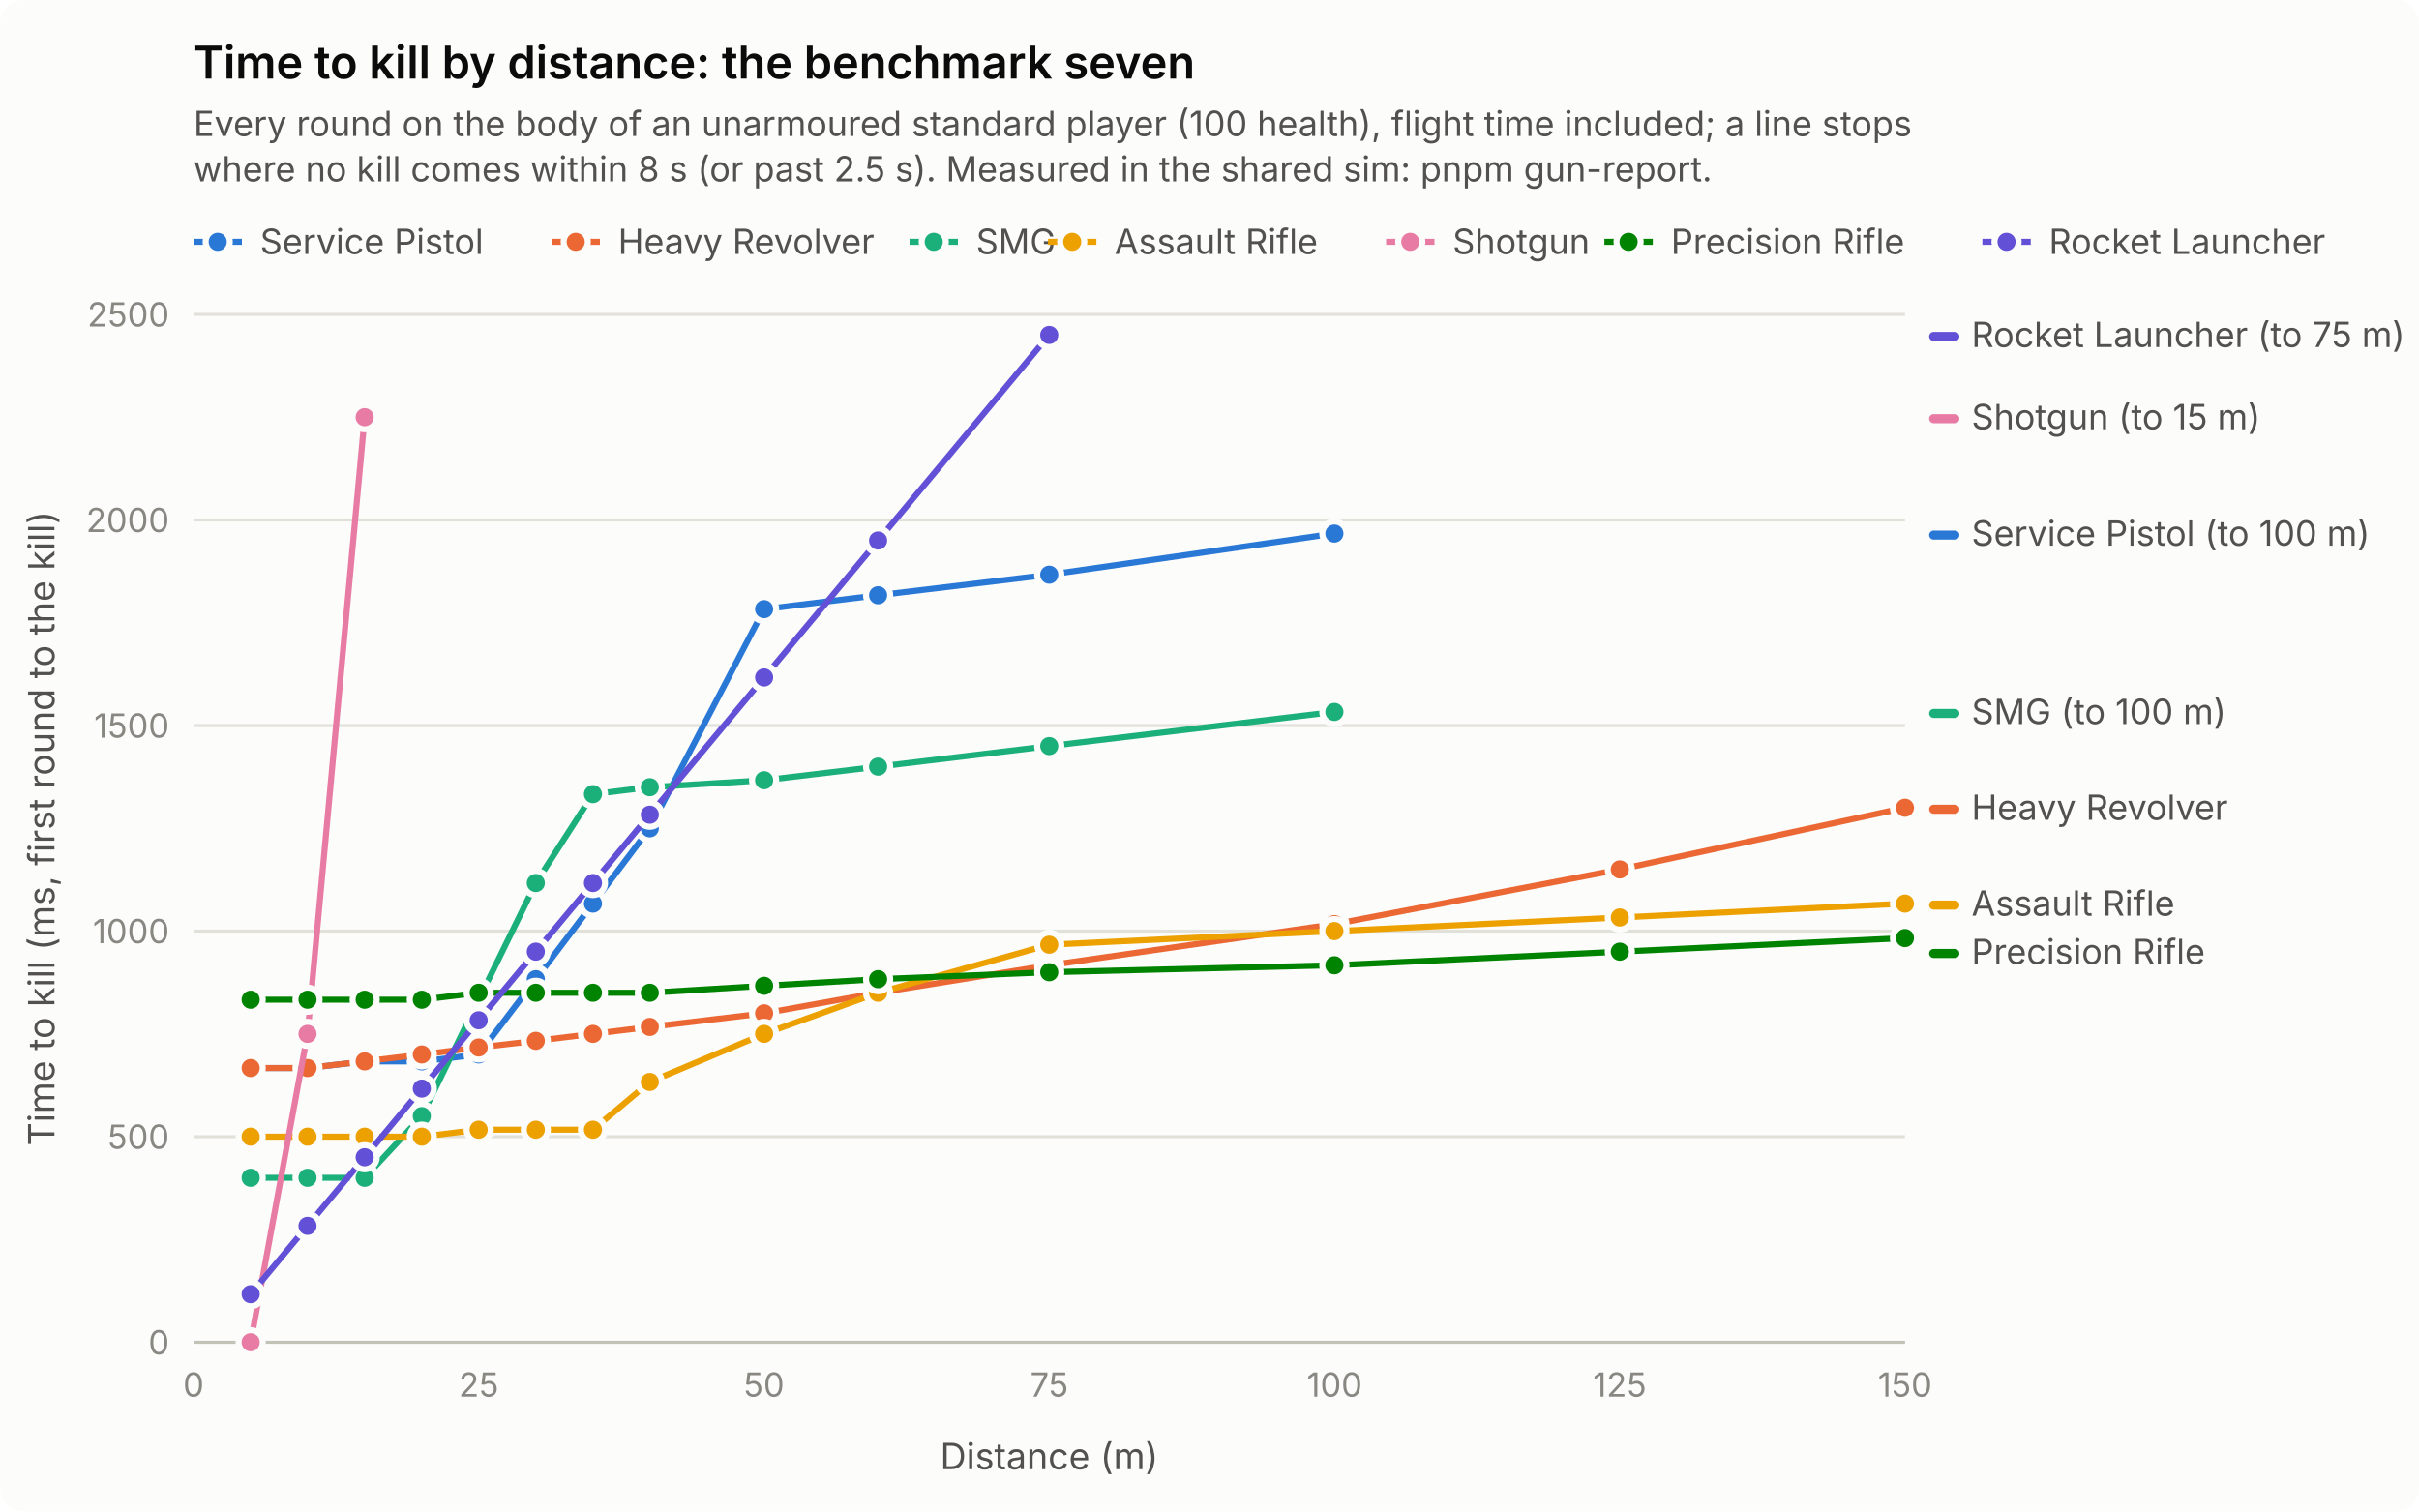
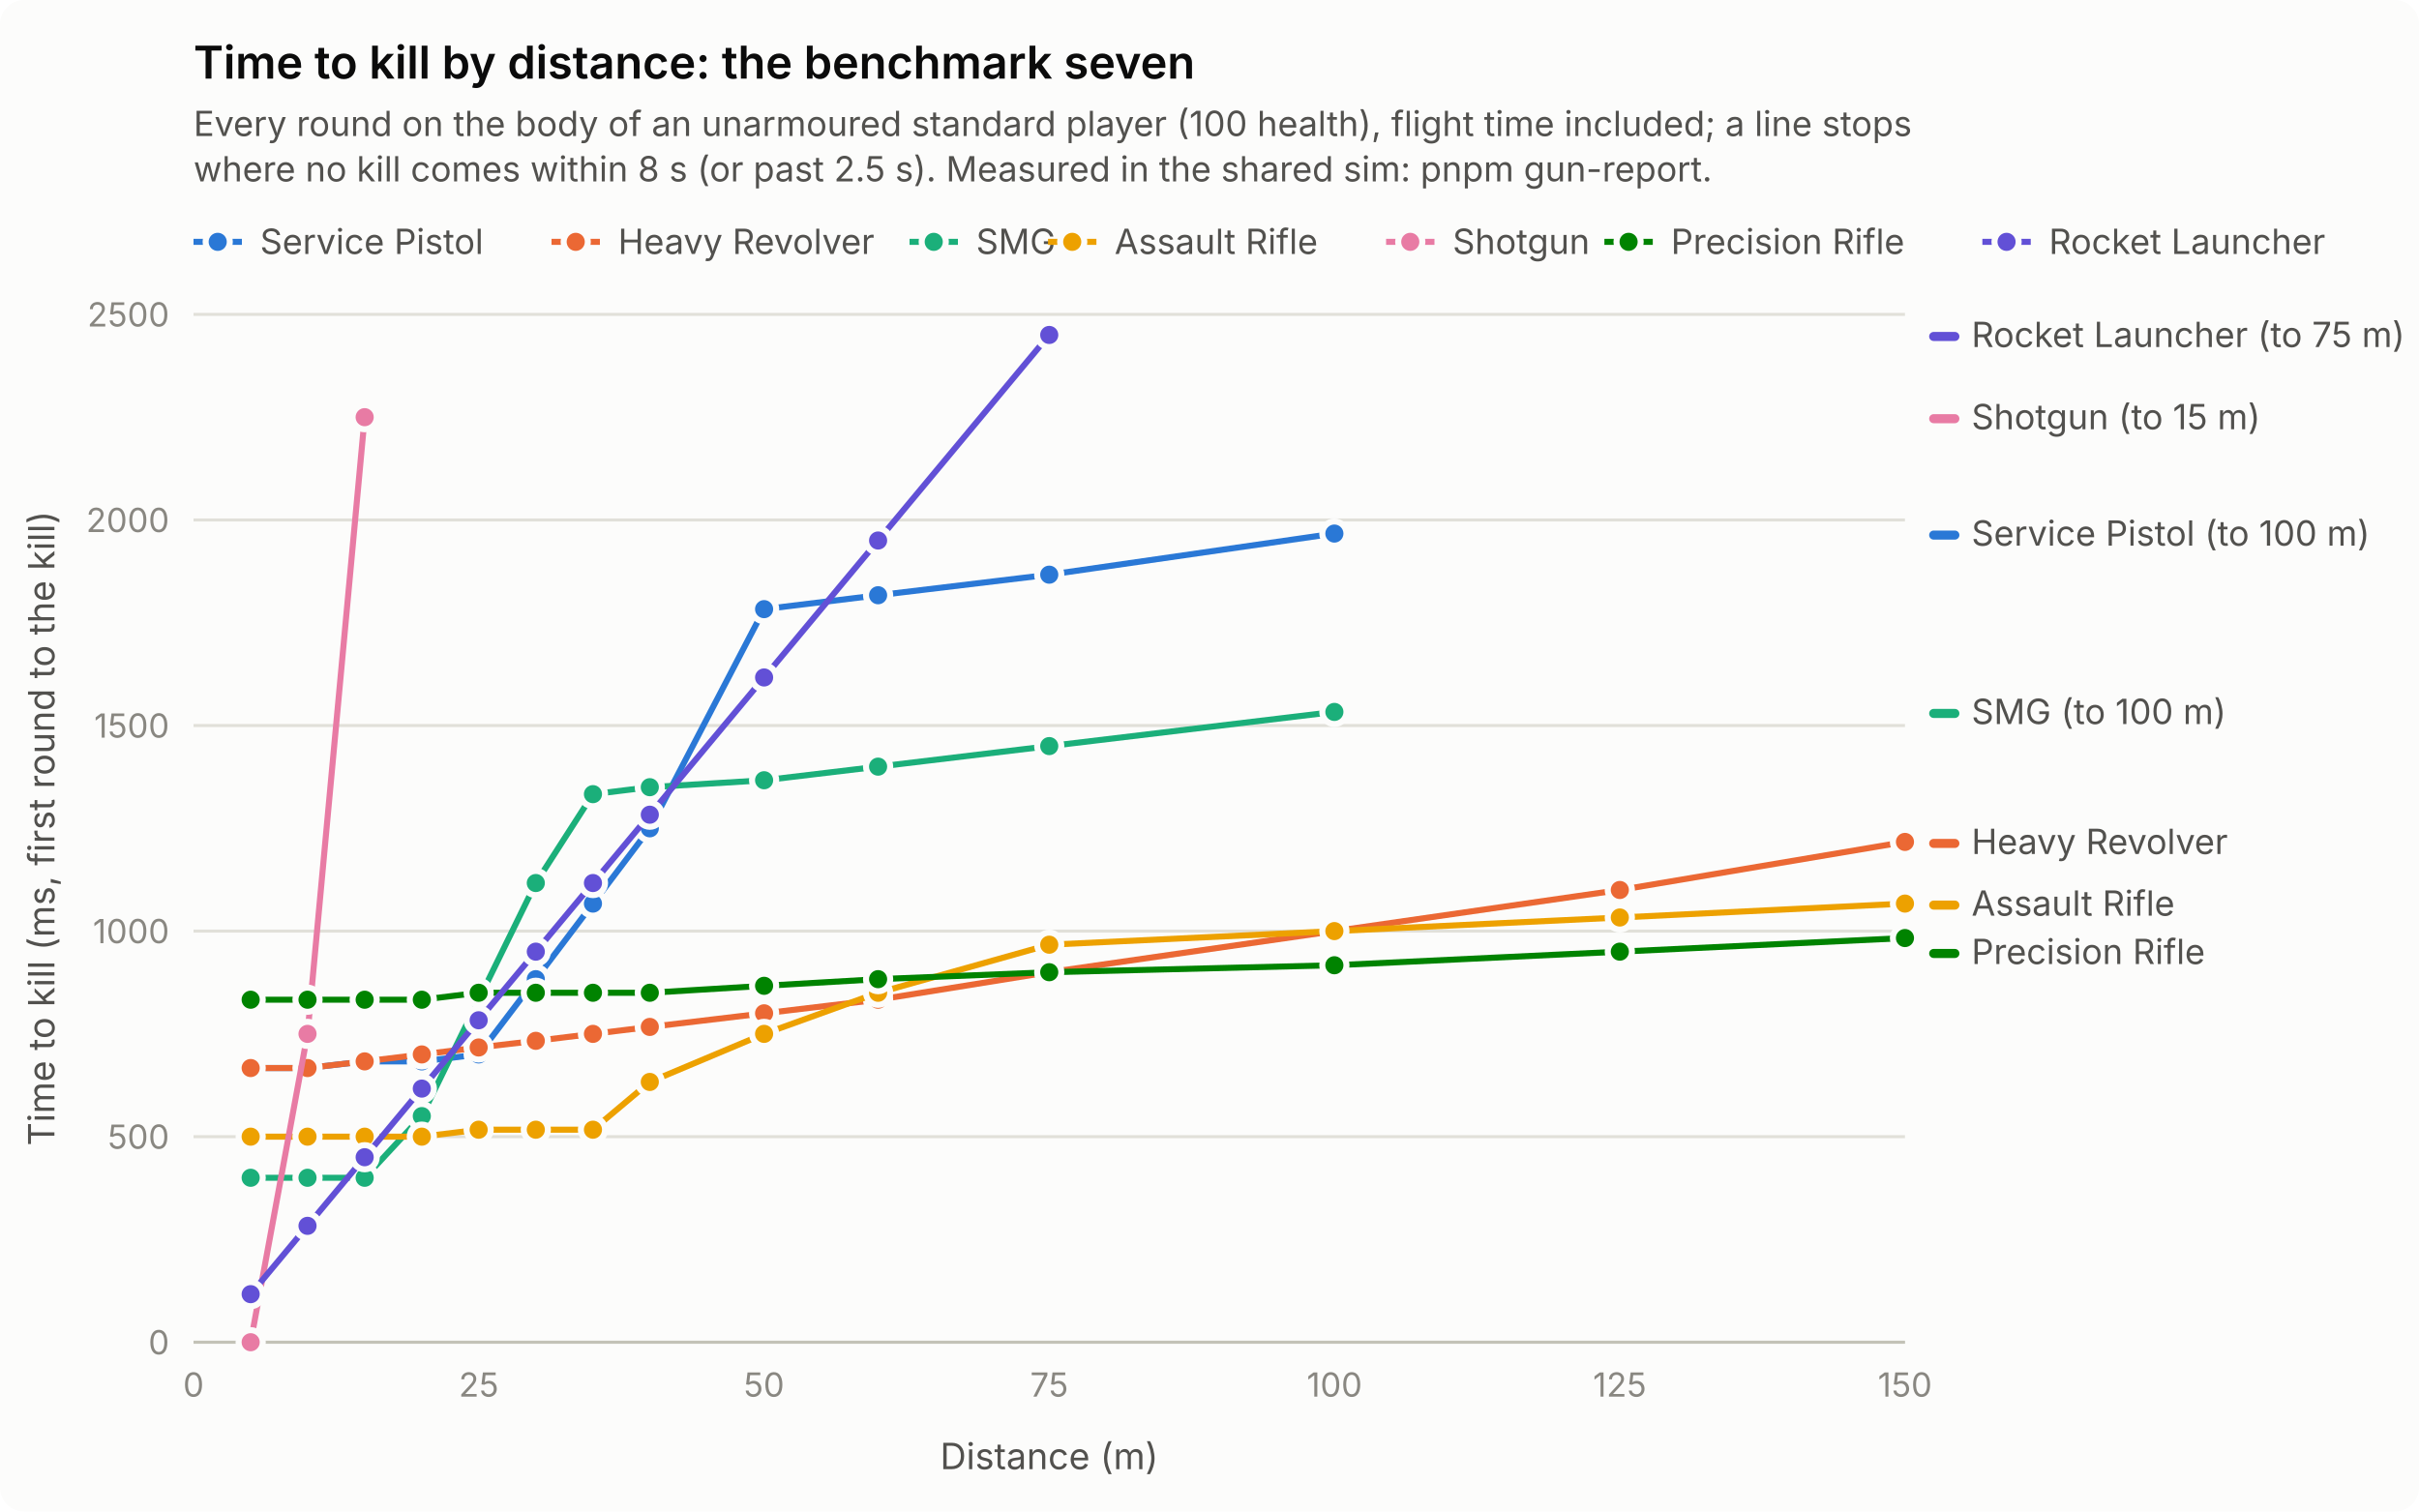
<svg xmlns="http://www.w3.org/2000/svg" viewBox="0 0 800 500" width="800" height="500" role="img" aria-label="Time to kill against distance for the seven benchmark weapons">
  <style>.bg{fill:#fcfcfb}.ink{fill:#0b0b0b}.ink2{fill:#52514e}.tick{fill:#898781;font-size:11px;font-variant-numeric:tabular-nums}.grid{stroke:#e1e0d9;stroke-width:1}.axis{stroke:#c3c2b7;stroke-width:1}.ring{stroke:#fcfcfb}.s0{stroke:#2a78d6}.d0{fill:#2a78d6}.k0{fill:#2a78d6}.s1{stroke:#eb6834}.d1{fill:#eb6834}.k1{fill:#eb6834}.s2{stroke:#1baf7a}.d2{fill:#1baf7a}.k2{fill:#1baf7a}.s3{stroke:#eda100}.d3{fill:#eda100}.k3{fill:#eda100}.s4{stroke:#e87ba4}.d4{fill:#e87ba4}.k4{fill:#e87ba4}.s5{stroke:#008300}.d5{fill:#008300}.k5{fill:#008300}.s6{stroke:#6250d6}.d6{fill:#6250d6}.k6{fill:#6250d6}@media (prefers-color-scheme: dark){.bg{fill:#1a1a19}.ink{fill:#f0efec}.ink2{fill:#c3c2b7}.grid{stroke:#2c2c2a}.axis{stroke:#383835}.ring{stroke:#1a1a19}.s0{stroke:#3987e5}.d0{fill:#3987e5}.k0{fill:#3987e5}.s1{stroke:#d95926}.d1{fill:#d95926}.k1{fill:#d95926}.s2{stroke:#199e70}.d2{fill:#199e70}.k2{fill:#199e70}.s3{stroke:#c98500}.d3{fill:#c98500}.k3{fill:#c98500}.s4{stroke:#d55181}.d4{fill:#d55181}.k4{fill:#d55181}.s5{stroke:#008300}.d5{fill:#008300}.k5{fill:#008300}.s6{stroke:#9085e9}.d6{fill:#9085e9}.k6{fill:#9085e9}}text{font-family:system-ui,-apple-system,"Segoe UI",sans-serif}</style>
  <rect class="bg" x="0" y="0" width="800" height="500" rx="8" />
  <text class="ink" x="64" y="26" font-size="15" font-weight="600">Time to kill by distance: the benchmark seven</text>
  <text class="ink2" x="64" y="45" font-size="11.5">Every round on the body of an unarmoured standard player (100 health), flight time included; a line stops</text>
  <text class="ink2" x="64" y="60" font-size="11.5">where no kill comes within 8 s (or past 2.5 s). Measured in the shared sim: pnpm gun-report.</text>
  <line class="s0" x1="64" x2="80" y1="80" y2="80" stroke-width="2" />
  <circle class="d0 ring" cx="72" cy="80" r="4" stroke-width="2" />
  <text class="ink2" x="86" y="84" font-size="11.5">Service Pistol</text>
  <line class="s1" x1="182.4" x2="198.4" y1="80" y2="80" stroke-width="2" />
  <circle class="d1 ring" cx="190.4" cy="80" r="4" stroke-width="2" />
  <text class="ink2" x="204.4" y="84" font-size="11.5">Heavy Revolver</text>
  <line class="s2" x1="300.8" x2="316.8" y1="80" y2="80" stroke-width="2" />
  <circle class="d2 ring" cx="308.8" cy="80" r="4" stroke-width="2" />
  <text class="ink2" x="322.8" y="84" font-size="11.5">SMG</text>
  <line class="s3" x1="346.6" x2="362.6" y1="80" y2="80" stroke-width="2" />
  <circle class="d3 ring" cx="354.6" cy="80" r="4" stroke-width="2" />
  <text class="ink2" x="368.6" y="84" font-size="11.5">Assault Rifle</text>
  <line class="s4" x1="458.4" x2="474.4" y1="80" y2="80" stroke-width="2" />
  <circle class="d4 ring" cx="466.4" cy="80" r="4" stroke-width="2" />
  <text class="ink2" x="480.4" y="84" font-size="11.5">Shotgun</text>
  <line class="s5" x1="530.6" x2="546.6" y1="80" y2="80" stroke-width="2" />
  <circle class="d5 ring" cx="538.6" cy="80" r="4" stroke-width="2" />
  <text class="ink2" x="552.6" y="84" font-size="11.5">Precision Rifle</text>
  <line class="s6" x1="655.6" x2="671.6" y1="80" y2="80" stroke-width="2" />
  <circle class="d6 ring" cx="663.6" cy="80" r="4" stroke-width="2" />
  <text class="ink2" x="677.6" y="84" font-size="11.5">Rocket Launcher</text>
  <line class="grid" x1="64" x2="630" y1="444" y2="444" />
  <text class="tick" x="56" y="448" text-anchor="end">0</text>
  <line class="grid" x1="64" x2="630" y1="376" y2="376" />
  <text class="tick" x="56" y="380" text-anchor="end">500</text>
  <line class="grid" x1="64" x2="630" y1="308" y2="308" />
  <text class="tick" x="56" y="312" text-anchor="end">1000</text>
  <line class="grid" x1="64" x2="630" y1="240" y2="240" />
  <text class="tick" x="56" y="244" text-anchor="end">1500</text>
  <line class="grid" x1="64" x2="630" y1="172" y2="172" />
  <text class="tick" x="56" y="176" text-anchor="end">2000</text>
  <line class="grid" x1="64" x2="630" y1="104" y2="104" />
  <text class="tick" x="56" y="108" text-anchor="end">2500</text>
  <text class="tick" x="64" y="462" text-anchor="middle">0</text>
  <text class="tick" x="158.333" y="462" text-anchor="middle">25</text>
  <text class="tick" x="252.667" y="462" text-anchor="middle">50</text>
  <text class="tick" x="347" y="462" text-anchor="middle">75</text>
  <text class="tick" x="441.333" y="462" text-anchor="middle">100</text>
  <text class="tick" x="535.667" y="462" text-anchor="middle">125</text>
  <text class="tick" x="630" y="462" text-anchor="middle">150</text>
  <line class="axis" x1="64" x2="630" y1="444" y2="444" />
  <path class="s0" d="M82.9,353.3 L101.7,353.3 L120.6,351.1 L139.5,351.1 L158.3,348.8 L177.2,323.9 L196.1,298.9 L214.9,274.0 L252.7,201.5 L290.4,196.9 L347.0,190.1 L441.3,176.5" fill="none" stroke-width="2" stroke-linejoin="round" stroke-linecap="round" />
  <circle class="d0 ring" cx="82.9" cy="353.3" r="4" stroke-width="2" />
  <circle class="d0 ring" cx="101.7" cy="353.3" r="4" stroke-width="2" />
  <circle class="d0 ring" cx="120.6" cy="351.1" r="4" stroke-width="2" />
  <circle class="d0 ring" cx="139.5" cy="351.1" r="4" stroke-width="2" />
  <circle class="d0 ring" cx="158.3" cy="348.8" r="4" stroke-width="2" />
  <circle class="d0 ring" cx="177.2" cy="323.9" r="4" stroke-width="2" />
  <circle class="d0 ring" cx="196.1" cy="298.9" r="4" stroke-width="2" />
  <circle class="d0 ring" cx="214.9" cy="274.0" r="4" stroke-width="2" />
  <circle class="d0 ring" cx="252.7" cy="201.5" r="4" stroke-width="2" />
  <circle class="d0 ring" cx="290.4" cy="196.9" r="4" stroke-width="2" />
  <circle class="d0 ring" cx="347.0" cy="190.1" r="4" stroke-width="2" />
  <circle class="d0 ring" cx="441.3" cy="176.5" r="4" stroke-width="2" />
-   <path class="s1" d="M82.9,353.3 L101.7,353.3 L120.6,351.1 L139.5,348.8 L158.3,346.5 L177.2,344.3 L196.1,342.0 L214.9,339.7 L252.7,335.2 L290.4,328.4 L347.0,319.3 L441.3,305.7 L535.7,287.6 L630.0,267.2" fill="none" stroke-width="2" stroke-linejoin="round" stroke-linecap="round" />
+   <path class="s1" d="M82.9,353.3 L101.7,353.3 L120.6,351.1 L139.5,348.8 L158.3,346.5 L177.2,344.3 L196.1,342.0 L214.9,339.7 L252.7,335.2 L290.4,330.7 L347.0,321.6 L441.3,308.0 L535.7,294.4 L630.0,278.5" fill="none" stroke-width="2" stroke-linejoin="round" stroke-linecap="round" />
  <circle class="d1 ring" cx="82.9" cy="353.3" r="4" stroke-width="2" />
  <circle class="d1 ring" cx="101.7" cy="353.3" r="4" stroke-width="2" />
  <circle class="d1 ring" cx="120.6" cy="351.1" r="4" stroke-width="2" />
  <circle class="d1 ring" cx="139.5" cy="348.8" r="4" stroke-width="2" />
  <circle class="d1 ring" cx="158.3" cy="346.5" r="4" stroke-width="2" />
  <circle class="d1 ring" cx="177.2" cy="344.3" r="4" stroke-width="2" />
  <circle class="d1 ring" cx="196.1" cy="342.0" r="4" stroke-width="2" />
  <circle class="d1 ring" cx="214.9" cy="339.7" r="4" stroke-width="2" />
  <circle class="d1 ring" cx="252.7" cy="335.2" r="4" stroke-width="2" />
-   <circle class="d1 ring" cx="290.4" cy="328.4" r="4" stroke-width="2" />
-   <circle class="d1 ring" cx="347.0" cy="319.3" r="4" stroke-width="2" />
-   <circle class="d1 ring" cx="441.3" cy="305.7" r="4" stroke-width="2" />
-   <circle class="d1 ring" cx="535.7" cy="287.6" r="4" stroke-width="2" />
-   <circle class="d1 ring" cx="630.0" cy="267.2" r="4" stroke-width="2" />
+   <circle class="d1 ring" cx="290.4" cy="330.7" r="4" stroke-width="2" />
+   <circle class="d1 ring" cx="347.0" cy="321.6" r="4" stroke-width="2" />
+   <circle class="d1 ring" cx="441.3" cy="308.0" r="4" stroke-width="2" />
+   <circle class="d1 ring" cx="535.7" cy="294.4" r="4" stroke-width="2" />
+   <circle class="d1 ring" cx="630.0" cy="278.5" r="4" stroke-width="2" />
  <path class="s2" d="M82.9,389.6 L101.7,389.6 L120.6,389.6 L139.5,369.2 L158.3,330.7 L177.2,292.1 L196.1,262.7 L214.9,260.4 L252.7,258.1 L290.4,253.6 L347.0,246.8 L441.3,235.5" fill="none" stroke-width="2" stroke-linejoin="round" stroke-linecap="round" />
  <circle class="d2 ring" cx="82.9" cy="389.6" r="4" stroke-width="2" />
  <circle class="d2 ring" cx="101.7" cy="389.6" r="4" stroke-width="2" />
  <circle class="d2 ring" cx="120.6" cy="389.6" r="4" stroke-width="2" />
  <circle class="d2 ring" cx="139.5" cy="369.2" r="4" stroke-width="2" />
  <circle class="d2 ring" cx="158.3" cy="330.7" r="4" stroke-width="2" />
  <circle class="d2 ring" cx="177.2" cy="292.1" r="4" stroke-width="2" />
  <circle class="d2 ring" cx="196.1" cy="262.7" r="4" stroke-width="2" />
  <circle class="d2 ring" cx="214.9" cy="260.4" r="4" stroke-width="2" />
  <circle class="d2 ring" cx="252.7" cy="258.1" r="4" stroke-width="2" />
  <circle class="d2 ring" cx="290.4" cy="253.6" r="4" stroke-width="2" />
  <circle class="d2 ring" cx="347.0" cy="246.8" r="4" stroke-width="2" />
  <circle class="d2 ring" cx="441.3" cy="235.5" r="4" stroke-width="2" />
  <path class="s3" d="M82.9,376.0 L101.7,376.0 L120.6,376.0 L139.5,376.0 L158.3,373.7 L177.2,373.7 L196.1,373.7 L214.9,357.9 L252.7,342.0 L290.4,328.4 L347.0,312.5 L441.3,308.0 L535.7,303.5 L630.0,298.9" fill="none" stroke-width="2" stroke-linejoin="round" stroke-linecap="round" />
  <circle class="d3 ring" cx="82.9" cy="376.0" r="4" stroke-width="2" />
  <circle class="d3 ring" cx="101.7" cy="376.0" r="4" stroke-width="2" />
  <circle class="d3 ring" cx="120.6" cy="376.0" r="4" stroke-width="2" />
  <circle class="d3 ring" cx="139.5" cy="376.0" r="4" stroke-width="2" />
  <circle class="d3 ring" cx="158.3" cy="373.7" r="4" stroke-width="2" />
  <circle class="d3 ring" cx="177.2" cy="373.7" r="4" stroke-width="2" />
  <circle class="d3 ring" cx="196.1" cy="373.7" r="4" stroke-width="2" />
  <circle class="d3 ring" cx="214.9" cy="357.9" r="4" stroke-width="2" />
  <circle class="d3 ring" cx="252.7" cy="342.0" r="4" stroke-width="2" />
  <circle class="d3 ring" cx="290.4" cy="328.4" r="4" stroke-width="2" />
  <circle class="d3 ring" cx="347.0" cy="312.5" r="4" stroke-width="2" />
  <circle class="d3 ring" cx="441.3" cy="308.0" r="4" stroke-width="2" />
  <circle class="d3 ring" cx="535.7" cy="303.5" r="4" stroke-width="2" />
  <circle class="d3 ring" cx="630.0" cy="298.9" r="4" stroke-width="2" />
  <path class="s4" d="M82.9,444.0 L101.7,342.0 L120.6,138.0" fill="none" stroke-width="2" stroke-linejoin="round" stroke-linecap="round" />
  <circle class="d4 ring" cx="82.9" cy="444.0" r="4" stroke-width="2" />
  <circle class="d4 ring" cx="101.7" cy="342.0" r="4" stroke-width="2" />
  <circle class="d4 ring" cx="120.6" cy="138.0" r="4" stroke-width="2" />
  <path class="s5" d="M82.9,330.7 L101.7,330.7 L120.6,330.7 L139.5,330.7 L158.3,328.4 L177.2,328.4 L196.1,328.4 L214.9,328.4 L252.7,326.1 L290.4,323.9 L347.0,321.6 L441.3,319.3 L535.7,314.8 L630.0,310.3" fill="none" stroke-width="2" stroke-linejoin="round" stroke-linecap="round" />
  <circle class="d5 ring" cx="82.9" cy="330.7" r="4" stroke-width="2" />
  <circle class="d5 ring" cx="101.7" cy="330.7" r="4" stroke-width="2" />
  <circle class="d5 ring" cx="120.6" cy="330.7" r="4" stroke-width="2" />
  <circle class="d5 ring" cx="139.5" cy="330.7" r="4" stroke-width="2" />
  <circle class="d5 ring" cx="158.3" cy="328.4" r="4" stroke-width="2" />
  <circle class="d5 ring" cx="177.2" cy="328.4" r="4" stroke-width="2" />
  <circle class="d5 ring" cx="196.1" cy="328.4" r="4" stroke-width="2" />
  <circle class="d5 ring" cx="214.9" cy="328.4" r="4" stroke-width="2" />
  <circle class="d5 ring" cx="252.7" cy="326.1" r="4" stroke-width="2" />
  <circle class="d5 ring" cx="290.4" cy="323.9" r="4" stroke-width="2" />
  <circle class="d5 ring" cx="347.0" cy="321.6" r="4" stroke-width="2" />
  <circle class="d5 ring" cx="441.3" cy="319.3" r="4" stroke-width="2" />
  <circle class="d5 ring" cx="535.7" cy="314.8" r="4" stroke-width="2" />
  <circle class="d5 ring" cx="630.0" cy="310.3" r="4" stroke-width="2" />
  <path class="s6" d="M82.9,428.1 L101.7,405.5 L120.6,382.8 L139.5,360.1 L158.3,337.5 L177.2,314.8 L196.1,292.1 L214.9,269.5 L252.7,224.1 L290.4,178.8 L347.0,110.8" fill="none" stroke-width="2" stroke-linejoin="round" stroke-linecap="round" />
  <circle class="d6 ring" cx="82.9" cy="428.1" r="4" stroke-width="2" />
  <circle class="d6 ring" cx="101.7" cy="405.5" r="4" stroke-width="2" />
  <circle class="d6 ring" cx="120.6" cy="382.8" r="4" stroke-width="2" />
  <circle class="d6 ring" cx="139.5" cy="360.1" r="4" stroke-width="2" />
  <circle class="d6 ring" cx="158.3" cy="337.5" r="4" stroke-width="2" />
  <circle class="d6 ring" cx="177.2" cy="314.8" r="4" stroke-width="2" />
  <circle class="d6 ring" cx="196.1" cy="292.1" r="4" stroke-width="2" />
  <circle class="d6 ring" cx="214.9" cy="269.5" r="4" stroke-width="2" />
  <circle class="d6 ring" cx="252.7" cy="224.1" r="4" stroke-width="2" />
  <circle class="d6 ring" cx="290.4" cy="178.8" r="4" stroke-width="2" />
  <circle class="d6 ring" cx="347.0" cy="110.8" r="4" stroke-width="2" />
  <rect class="k6" x="638" y="109.8" width="10" height="3" rx="1.5" />
  <text class="ink2" x="652" y="114.8" font-size="11.5">Rocket Launcher (to 75 m)</text>
  <rect class="k4" x="638" y="137.0" width="10" height="3" rx="1.5" />
  <text class="ink2" x="652" y="142.0" font-size="11.5">Shotgun (to 15 m)</text>
  <rect class="k0" x="638" y="175.5" width="10" height="3" rx="1.5" />
  <text class="ink2" x="652" y="180.5" font-size="11.5">Service Pistol (to 100 m)</text>
  <rect class="k2" x="638" y="234.5" width="10" height="3" rx="1.5" />
  <text class="ink2" x="652" y="239.5" font-size="11.5">SMG (to 100 m)</text>
-   <rect class="k1" x="638" y="266.2" width="10" height="3" rx="1.5" />
-   <text class="ink2" x="652" y="271.2" font-size="11.5">Heavy Revolver</text>
+   <rect class="k1" x="638" y="277.5" width="10" height="3" rx="1.5" />
+   <text class="ink2" x="652" y="282.5" font-size="11.5">Heavy Revolver</text>
  <rect class="k3" x="638" y="297.9" width="10" height="3" rx="1.5" />
  <text class="ink2" x="652" y="302.9" font-size="11.5">Assault Rifle</text>
  <rect class="k5" x="638" y="313.9" width="10" height="3" rx="1.5" />
  <text class="ink2" x="652" y="318.9" font-size="11.5">Precision Rifle</text>
  <text class="ink2" x="347" y="486" font-size="12" text-anchor="middle">Distance (m)</text>
  <text class="ink2" transform="translate(18 274) rotate(-90)" font-size="12" text-anchor="middle">Time to kill (ms, first round to the kill)</text>
</svg>
